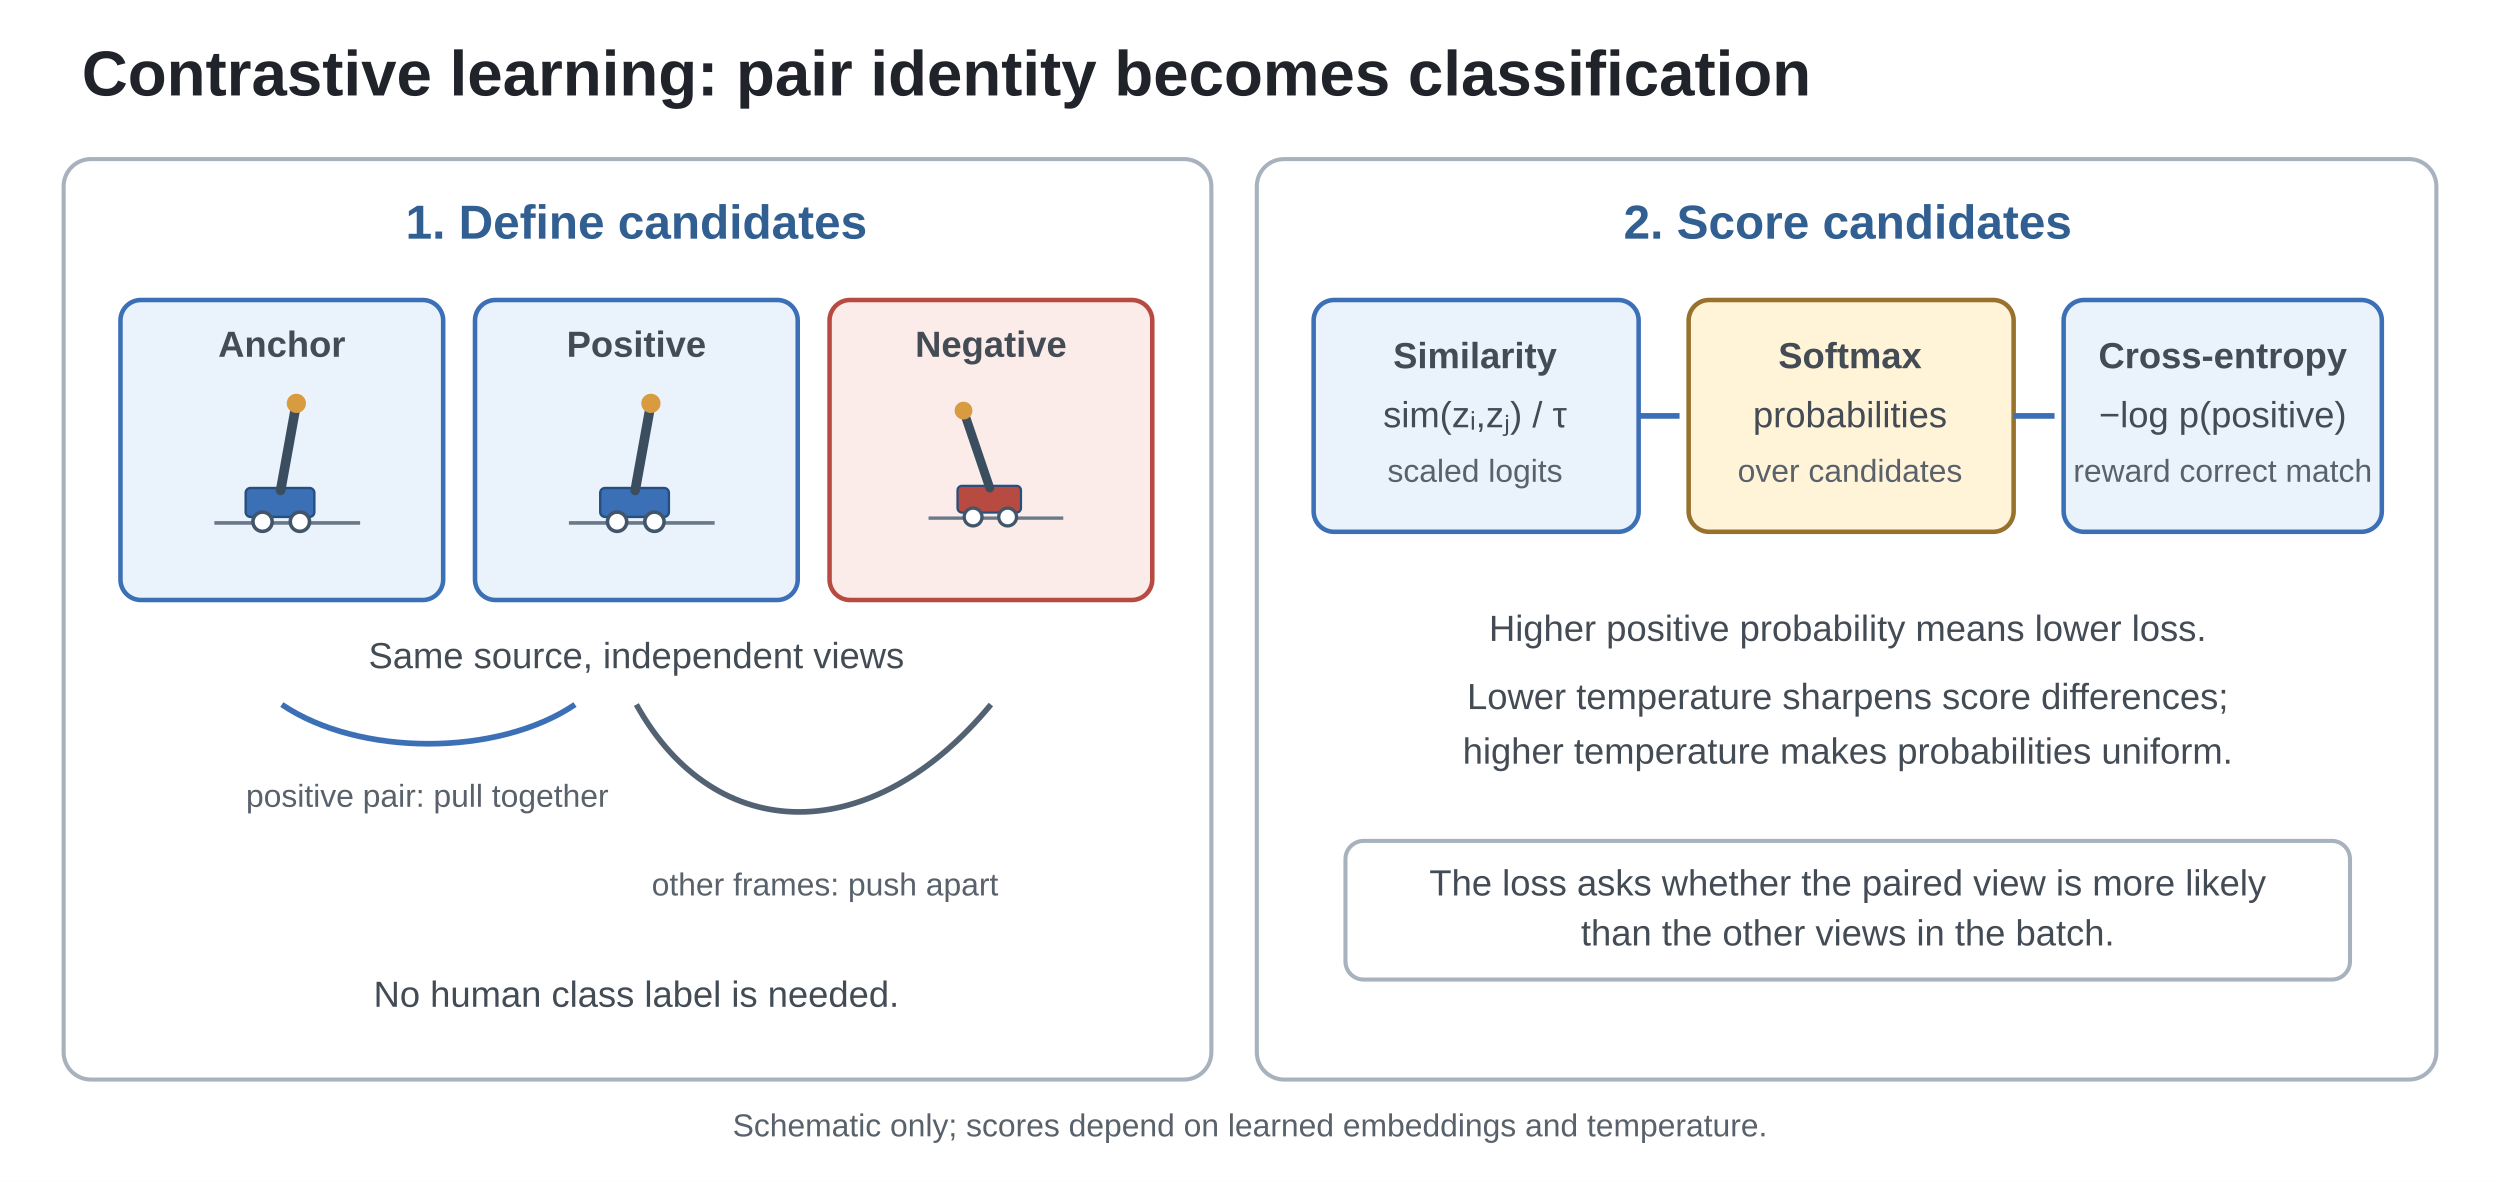
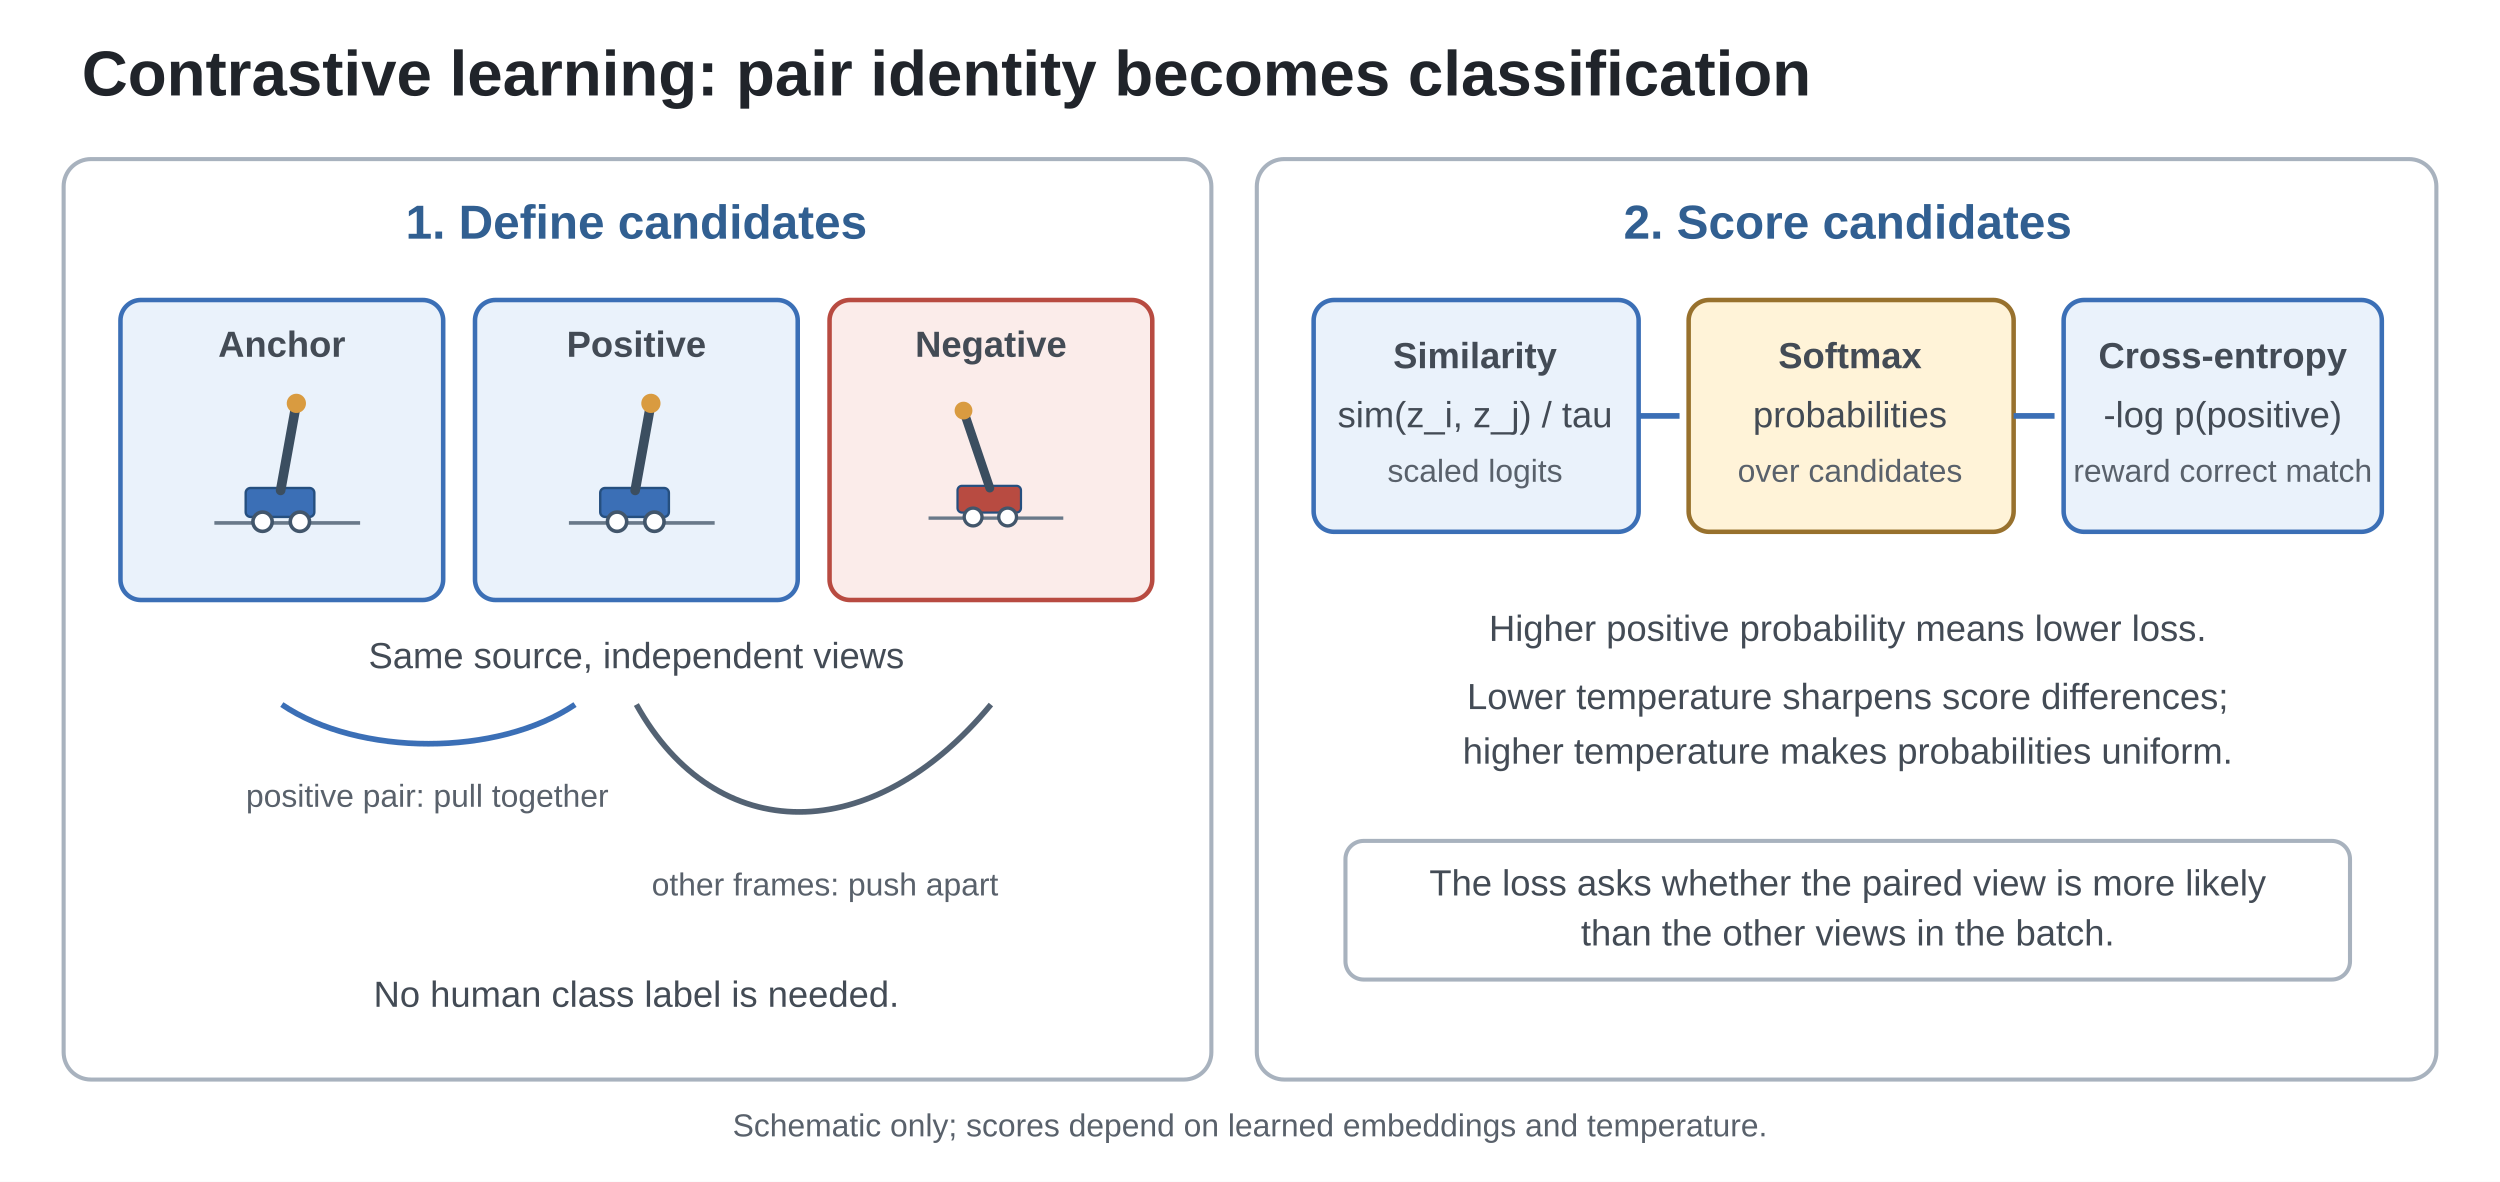
<svg xmlns="http://www.w3.org/2000/svg" width="1100" height="520" viewBox="0 0 1100 520" role="img" aria-labelledby="title desc">
  <rect width="1100" height="520" fill="#fff" />
  <style>text{font-family:Arial,Helvetica,sans-serif;fill:#20242a;font-size:20px}.title{font-size:28px;font-weight:700}.head{font-size:21px;font-weight:700;fill:#315f91}.small{font-size:16px;fill:#434b55}.tiny{font-size:14px;fill:#59616b}.card{fill:#fff;stroke:#a8b2be;stroke-width:1.8}.blue{fill:#eaf2fb;stroke:#3b6fb6;stroke-width:2}.gold{fill:#fff3d8;stroke:#98712d;stroke-width:2}.red{fill:#fbecea;stroke:#b84b41;stroke-width:2}.line{stroke:#536273;stroke-width:2.5;fill:none}.accent{stroke:#3b6fb6;stroke-width:2.5;fill:none}</style>
  <text x="36" y="42" class="title">Contrastive learning: pair identity becomes classification</text>
  <rect x="28" y="70" width="505" height="405" rx="12" class="card" />
  <rect x="553" y="70" width="519" height="405" rx="12" class="card" />
  <text x="280" y="105" text-anchor="middle" class="head">1. Define candidates</text>
  <rect x="53" y="132" width="142" height="132" rx="9" class="blue" />
  <rect x="209" y="132" width="142" height="132" rx="9" class="blue" />
  <rect x="365" y="132" width="142" height="132" rx="9" class="red" />
  <text x="124" y="157" text-anchor="middle" class="small" font-weight="700">Anchor</text>
  <text x="280" y="157" text-anchor="middle" class="small" font-weight="700">Positive</text>
  <text x="436" y="157" text-anchor="middle" class="small" font-weight="700">Negative</text>
  <g transform="translate(124 202) scale(0.53)">
    <line x1="-56" y1="53" x2="65" y2="53" stroke="#697989" stroke-width="3" />
    <rect x="-30" y="24" width="57" height="24" rx="4" fill="#3B6FB6" stroke="#254f7f" stroke-width="2" />
    <circle cx="-16" cy="52" r="8" fill="#fff" stroke="#42566b" stroke-width="3" />
    <circle cx="15" cy="52" r="8" fill="#fff" stroke="#42566b" stroke-width="3" />
    <g transform="rotate(4 -1 26)">
      <line x1="-1" y1="26" x2="7" y2="-47" stroke="#3b4e60" stroke-width="8" stroke-linecap="round" />
      <circle cx="7" cy="-47" r="8" fill="#d99b40" />
    </g>
  </g>
  <g transform="translate(280 202) scale(0.53)">
    <line x1="-56" y1="53" x2="65" y2="53" stroke="#697989" stroke-width="3" />
    <rect x="-30" y="24" width="57" height="24" rx="4" fill="#3B6FB6" stroke="#254f7f" stroke-width="2" />
    <circle cx="-16" cy="52" r="8" fill="#fff" stroke="#42566b" stroke-width="3" />
    <circle cx="15" cy="52" r="8" fill="#fff" stroke="#42566b" stroke-width="3" />
    <g transform="rotate(4 -1 26)">
      <line x1="-1" y1="26" x2="7" y2="-47" stroke="#3b4e60" stroke-width="8" stroke-linecap="round" />
      <circle cx="7" cy="-47" r="8" fill="#d99b40" />
    </g>
  </g>
  <g transform="translate(436 202) scale(0.49)">
    <line x1="-56" y1="53" x2="65" y2="53" stroke="#697989" stroke-width="3" />
    <rect x="-30" y="24" width="57" height="24" rx="4" fill="#b84b41" stroke="#254f7f" stroke-width="2" />
    <circle cx="-16" cy="52" r="8" fill="#fff" stroke="#42566b" stroke-width="3" />
    <circle cx="15" cy="52" r="8" fill="#fff" stroke="#42566b" stroke-width="3" />
    <g transform="rotate(-25 -1 26)">
      <line x1="-1" y1="26" x2="7" y2="-47" stroke="#3b4e60" stroke-width="8" stroke-linecap="round" />
      <circle cx="7" cy="-47" r="8" fill="#d99b40" />
    </g>
  </g>
  <text x="280" y="294" text-anchor="middle" class="small">Same source, independent views</text>
  <path d="M 124 310 C 158 333 219 333 253 310" class="accent" />
  <text x="188" y="355" text-anchor="middle" class="tiny">positive pair: pull together</text>
  <path d="M 280 310 C 315 373 384 373 436 310" class="line" />
  <text x="363" y="394" text-anchor="middle" class="tiny">other frames: push apart</text>
  <text x="280" y="443" text-anchor="middle" class="small">No human class label is needed.</text>
  <text x="813" y="105" text-anchor="middle" class="head">2. Score candidates</text>
  <rect x="578" y="132" width="143" height="102" rx="9" class="blue" />
  <rect x="743" y="132" width="143" height="102" rx="9" class="gold" />
  <rect x="908" y="132" width="140" height="102" rx="9" class="blue" />
  <text x="649" y="162" text-anchor="middle" class="small" font-weight="700">Similarity</text>
-   <text x="649" y="188" text-anchor="middle" class="small">sim(zᵢ,zⱼ) / τ</text>
+   <text x="649" y="188" text-anchor="middle" class="small">sim(z_i, z_j) / tau</text>
  <text x="649" y="212" text-anchor="middle" class="tiny">scaled logits</text>
  <text x="814" y="162" text-anchor="middle" class="small" font-weight="700">Softmax</text>
  <text x="814" y="188" text-anchor="middle" class="small">probabilities</text>
  <text x="814" y="212" text-anchor="middle" class="tiny">over candidates</text>
  <text x="978" y="162" text-anchor="middle" class="small" font-weight="700">Cross-entropy</text>
-   <text x="978" y="188" text-anchor="middle" class="small">−log p(positive)</text>
+   <text x="978" y="188" text-anchor="middle" class="small">-log p(positive)</text>
  <text x="978" y="212" text-anchor="middle" class="tiny">reward correct match</text>
  <path d="M 721 183 L 739 183" class="accent" />
  <path d="M 886 183 L 904 183" class="accent" />
  <text x="813" y="282" text-anchor="middle" class="small">Higher positive probability means lower loss.</text>
  <text x="813" y="312" text-anchor="middle" class="small">Lower temperature sharpens score differences;</text>
  <text x="813" y="336" text-anchor="middle" class="small">higher temperature makes probabilities uniform.</text>
  <rect x="592" y="370" width="442" height="61" rx="8" class="card" />
  <text x="813" y="394" text-anchor="middle" class="small">The loss asks whether the paired view is more likely</text>
  <text x="813" y="416" text-anchor="middle" class="small">than the other views in the batch.</text>
  <text x="550" y="500" text-anchor="middle" class="tiny">Schematic only; scores depend on learned embeddings and temperature.</text>
</svg>
